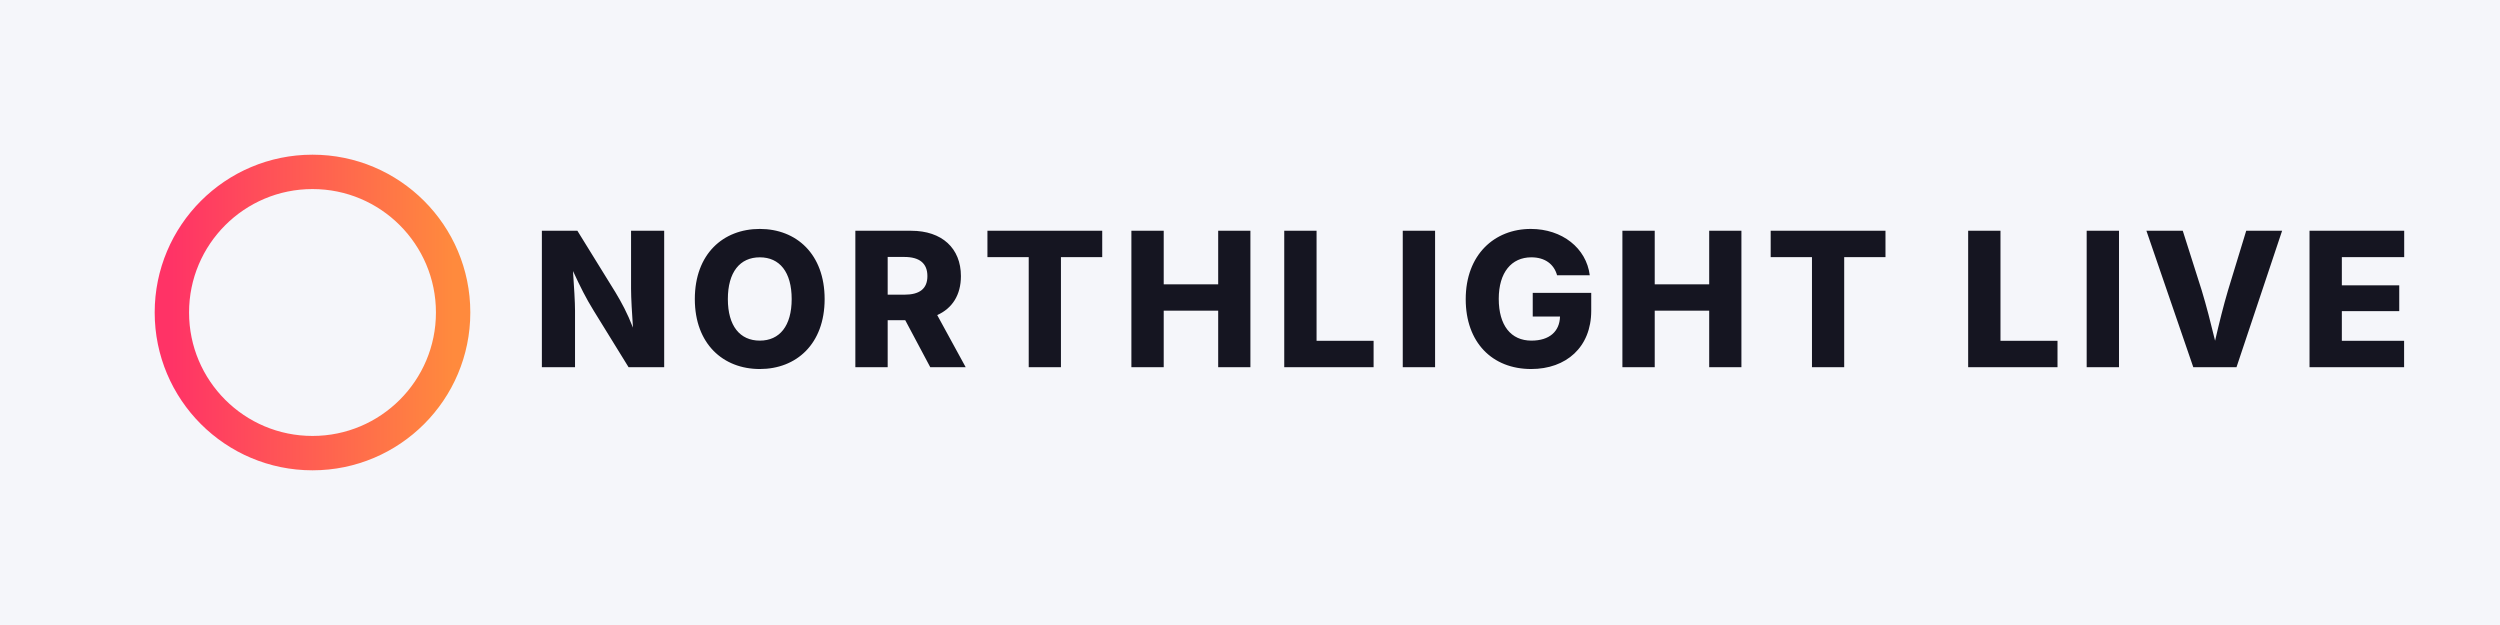
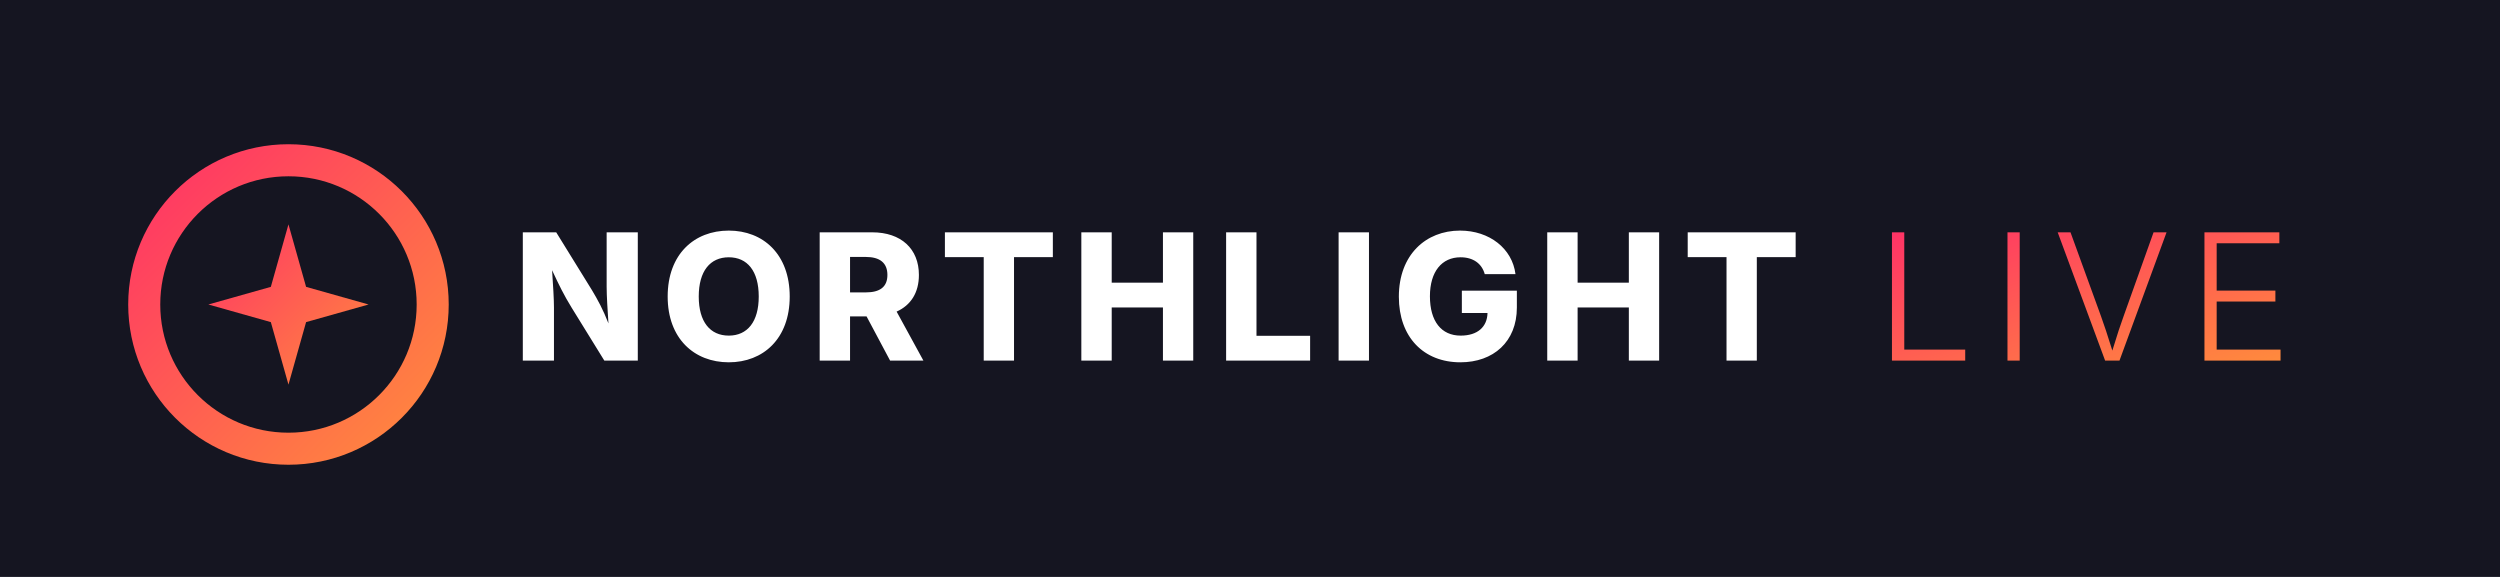
- <svg xmlns="http://www.w3.org/2000/svg" width="1600" height="400" viewBox="0 0 1600 400">
+ <svg xmlns="http://www.w3.org/2000/svg" width="1560" height="360" viewBox="0 0 1560 360" font-family="Inter, Helvetica, Arial, sans-serif">
  <defs>
-     <linearGradient id="g" x1="0" x2="1">
+     <linearGradient id="g" x1="0" y1="0" x2="1" y2="1">
      <stop offset="0" stop-color="#ff3366" />
      <stop offset="1" stop-color="#ff8a3d" />
    </linearGradient>
  </defs>
-   <rect width="1600" height="400" fill="#f5f6fa" />
-   <circle cx="200" cy="200" r="90" fill="none" stroke="url(#g)" stroke-width="22" />
-   <text x="340" y="235" font-family="Inter, Helvetica, Arial, sans-serif" font-size="120" font-weight="800" fill="#151521" letter-spacing="8">NORTHLIGHT LIVE</text>
+   <rect width="1560" height="360" fill="#151521" />
+   <circle cx="180" cy="190" r="90" fill="none" stroke="url(#g)" stroke-width="20" />
+   <path d="M180 140 L 191 179 L 230 190 L 191 201 L 180 240 L 169 201 L 130 190 L 169 179 Z" fill="url(#g)" />
+   <text x="320" y="225" font-size="110" font-weight="800" fill="#fff" letter-spacing="8">NORTHLIGHT</text>
+   <text x="1170" y="225" font-size="110" font-weight="300" fill="url(#g)" letter-spacing="10">LIVE</text>
</svg>
